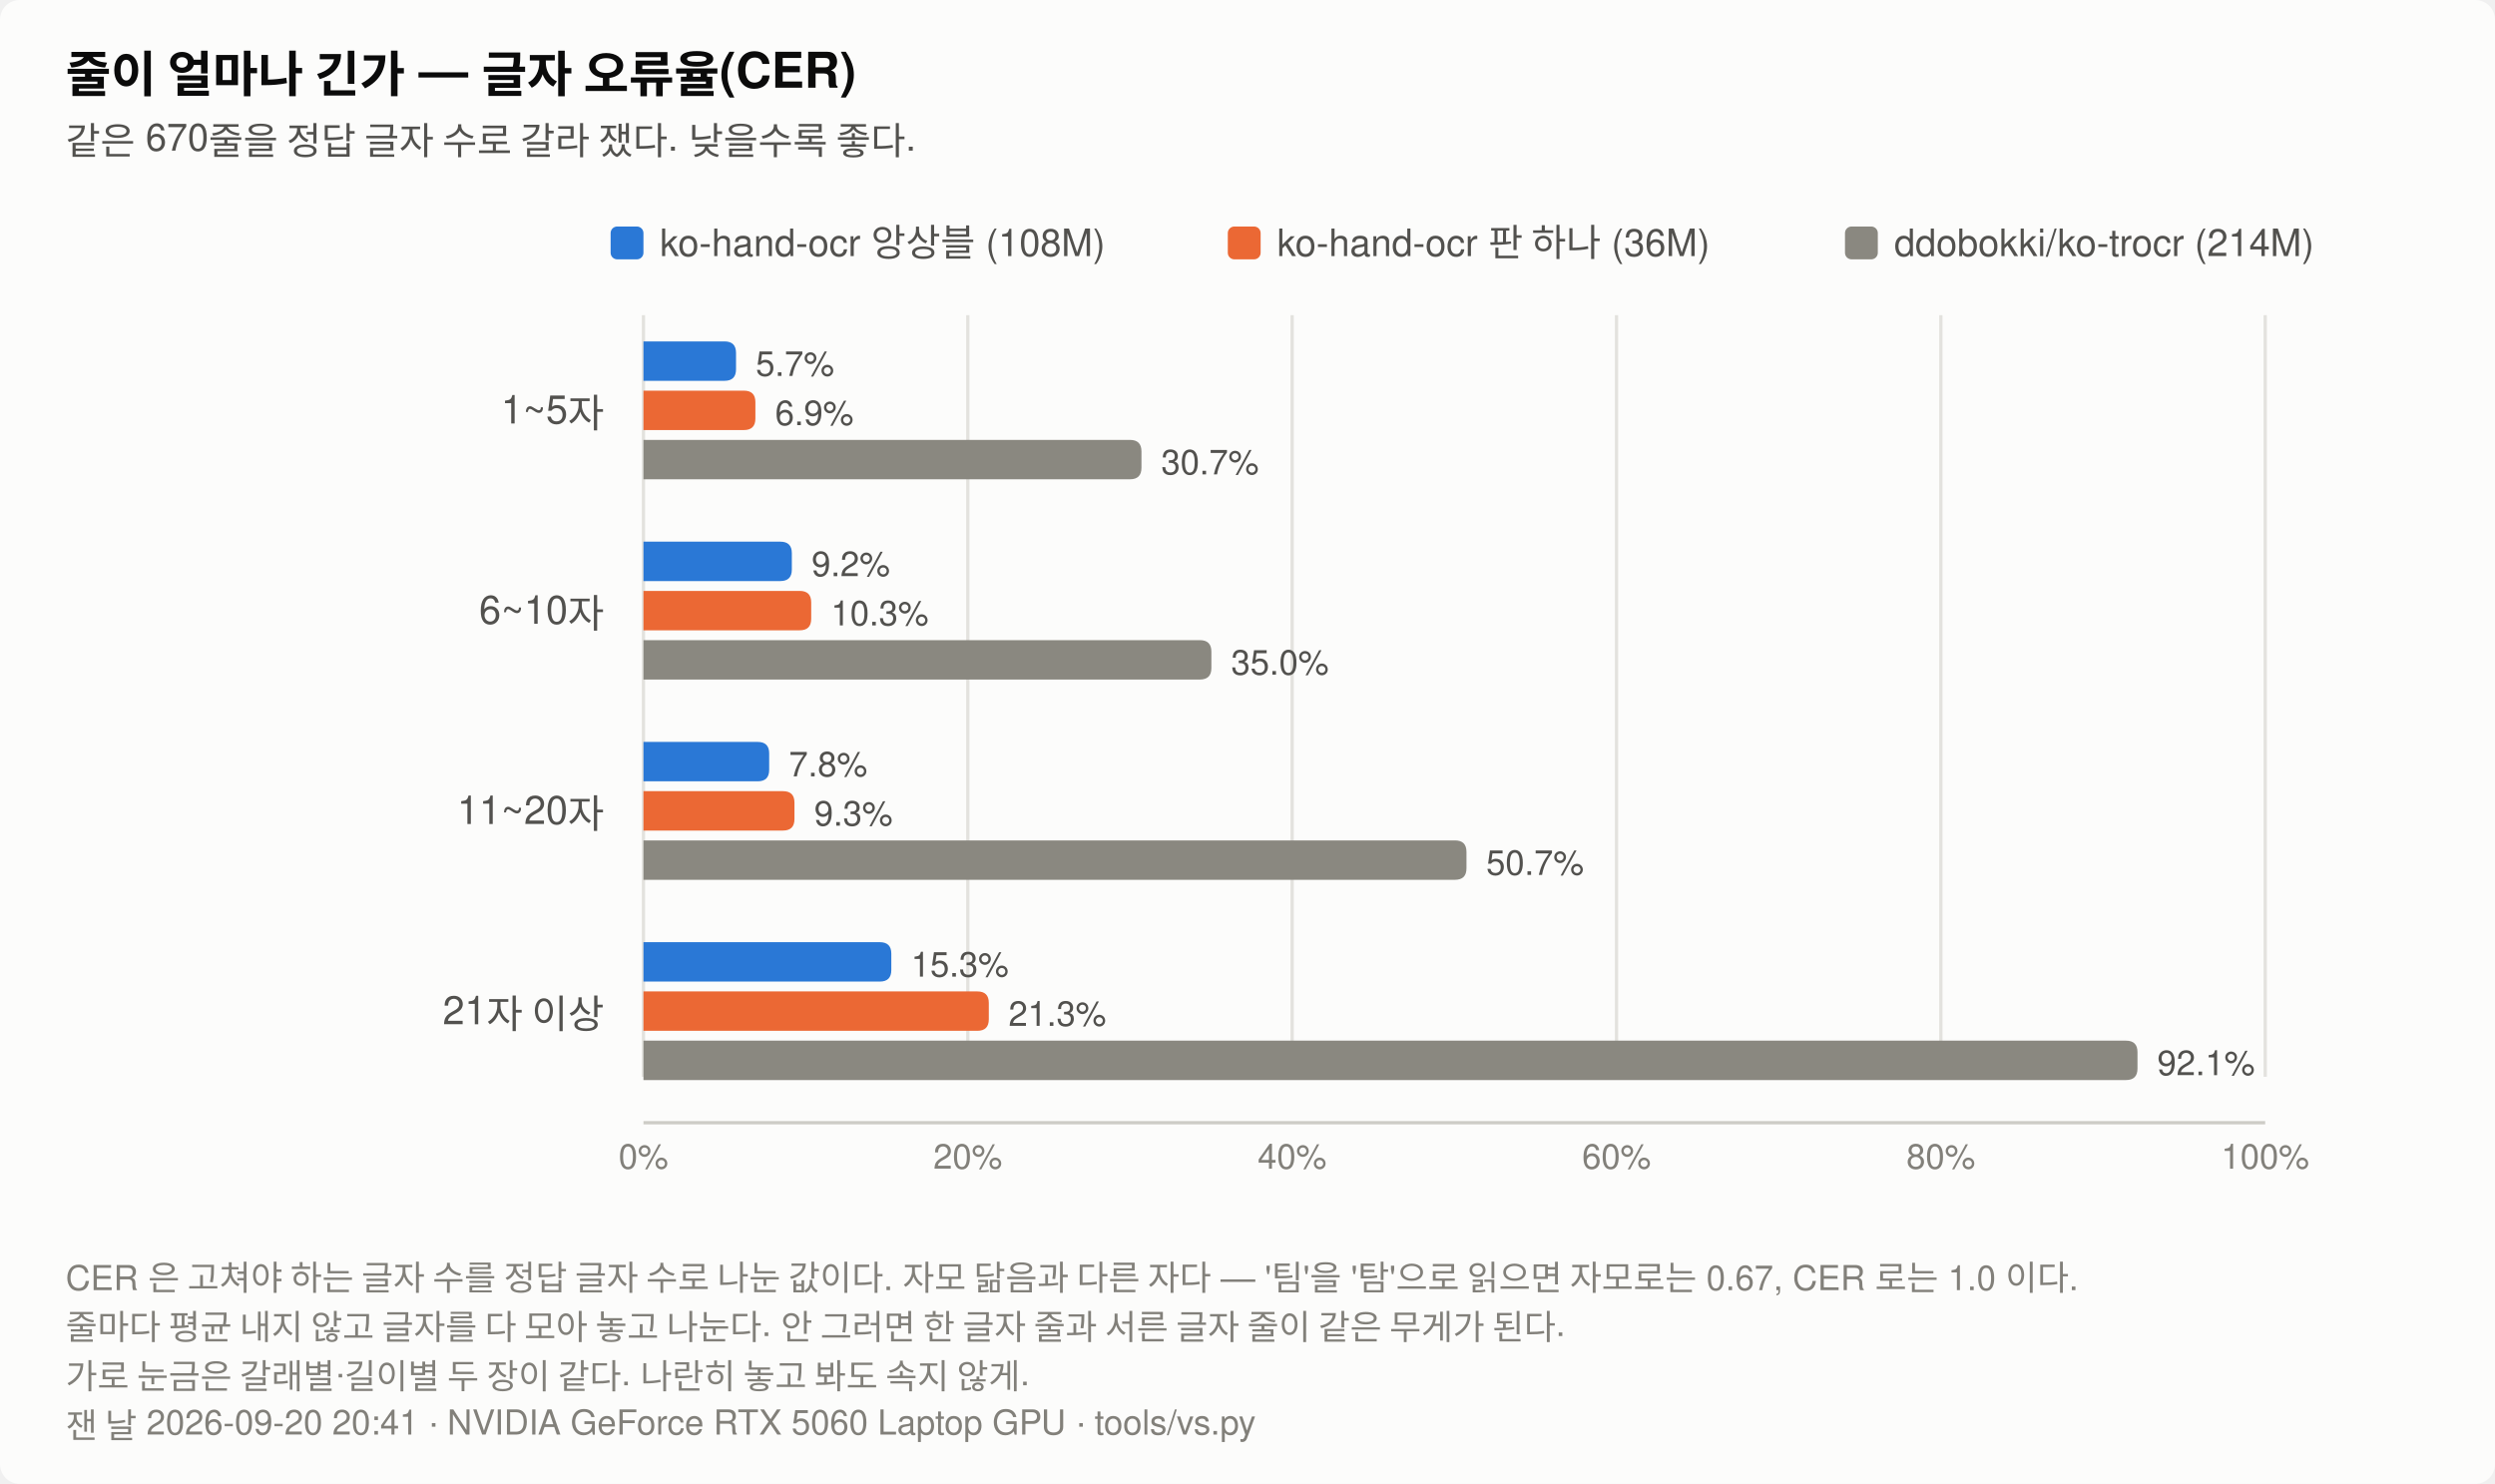
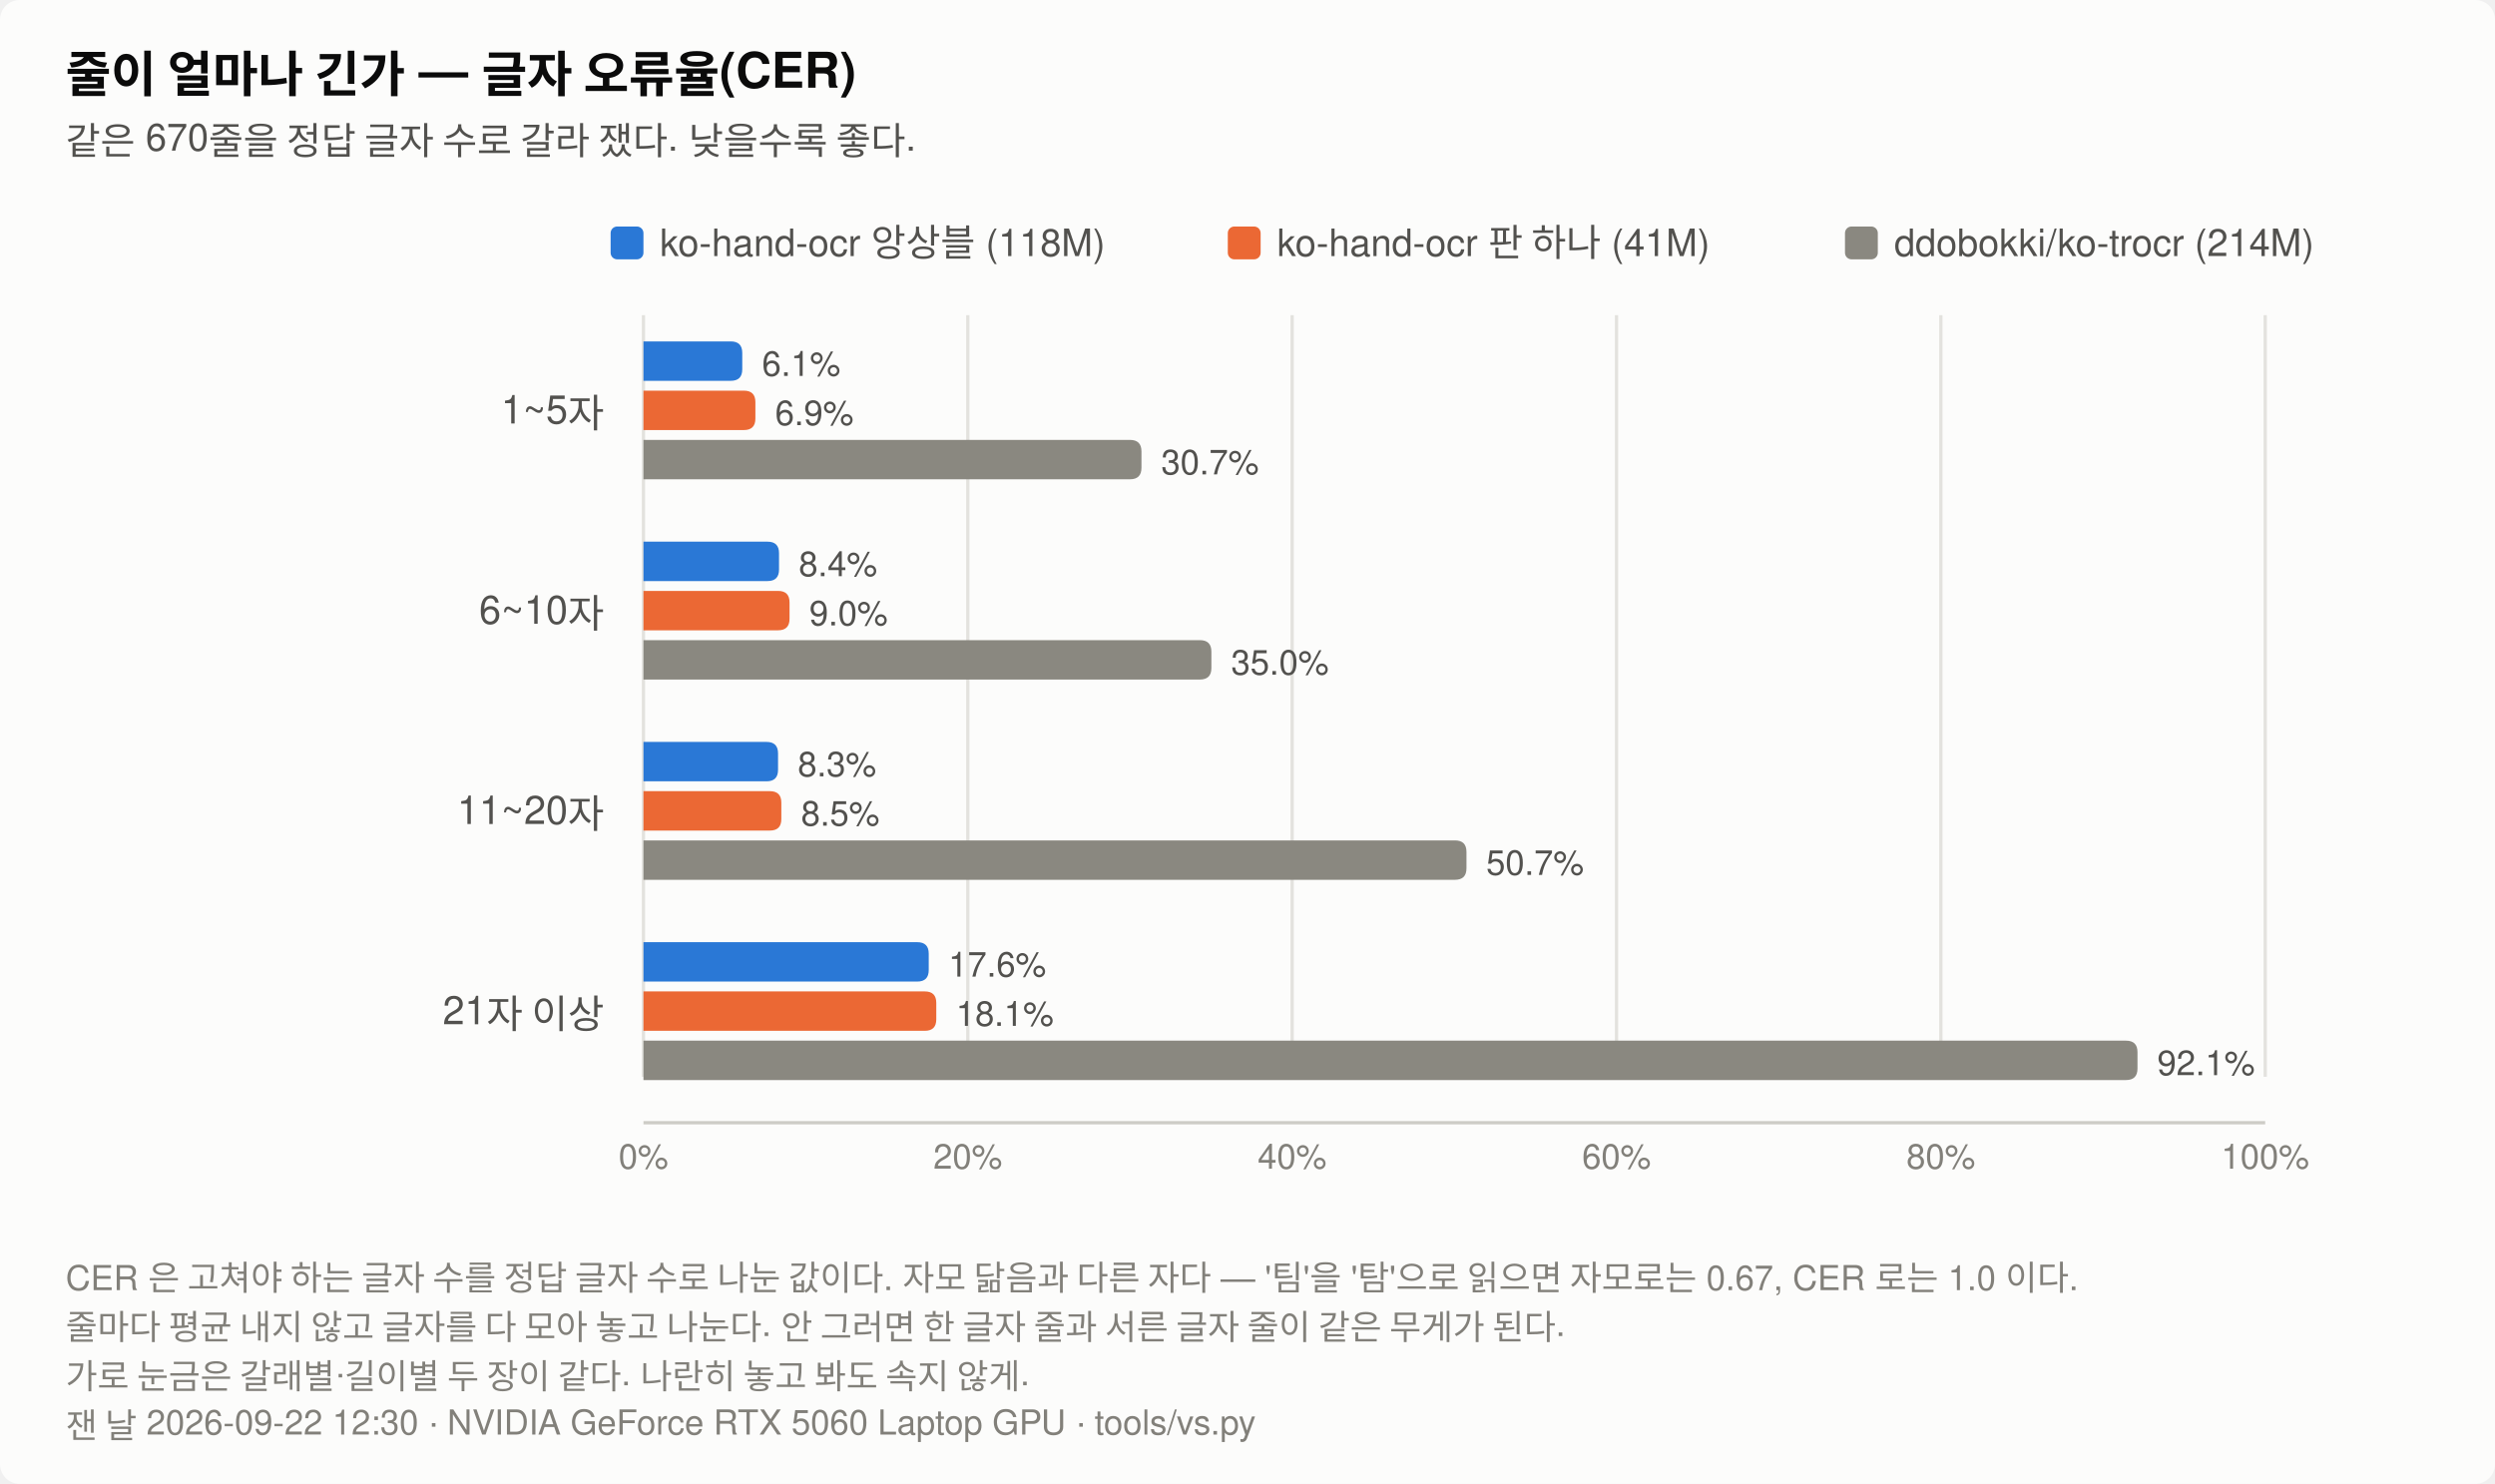
- <svg xmlns="http://www.w3.org/2000/svg" viewBox="0 0 760 452" width="760" height="452" role="img" aria-label="Character error rate by line length. Lower is better. 1~5자: ko-hand-ocr 앙상블 6 percent, ko-hand-ocr 판 하나 7 percent, ddobokki/ko-trocr 31 percent. 6~10자: ko-hand-ocr 앙상블 9 percent, ko-hand-ocr 판 하나 10 percent, ddobokki/ko-trocr 35 percent. 11~20자: ko-hand-ocr 앙상블 8 percent, ko-hand-ocr 판 하나 9 percent, ddobokki/ko-trocr 51 percent. 21자 이상: ko-hand-ocr 앙상블 15 percent, ko-hand-ocr 판 하나 21 percent, ddobokki/ko-trocr 92 percent.">
+ <svg xmlns="http://www.w3.org/2000/svg" viewBox="0 0 760 452" width="760" height="452" role="img" aria-label="Character error rate by line length. Lower is better. 1~5자: ko-hand-ocr 앙상블 6 percent, ko-hand-ocr 판 하나 7 percent, ddobokki/ko-trocr 31 percent. 6~10자: ko-hand-ocr 앙상블 8 percent, ko-hand-ocr 판 하나 9 percent, ddobokki/ko-trocr 35 percent. 11~20자: ko-hand-ocr 앙상블 8 percent, ko-hand-ocr 판 하나 9 percent, ddobokki/ko-trocr 51 percent. 21자 이상: ko-hand-ocr 앙상블 18 percent, ko-hand-ocr 판 하나 18 percent, ddobokki/ko-trocr 92 percent.">
  <style>
  .surface{fill:#fcfcfb}
  .ink{fill:#0b0b0b}
  .ink2{fill:#52514e}
  .ink3{fill:#82807a}
  .s0{fill:#2a78d6}
  .s1{fill:#eb6834}
  .s2{fill:#8a8880}
  .grid{stroke:#e3e2de;stroke-width:1}
  .rule{stroke:#cdccc6;stroke-width:1}
  text{font-family:-apple-system,BlinkMacSystemFont,"Segoe UI",Helvetica,Arial,sans-serif}
  @media (prefers-color-scheme: dark){
    .surface{fill:#1a1a19}
    .ink{fill:#ffffff}
    .ink2{fill:#c3c2b7}
    .ink3{fill:#8e8c84}
    .s0{fill:#3987e5}
    .s1{fill:#d95926}
    .s2{fill:#7c7a73}
    .grid{stroke:#3a3a38}
    .rule{stroke:#4a4946}
  }
</style>
  <rect class="surface" width="760" height="452" rx="6" />
  <text class="ink" x="20" y="28" font-size="15" font-weight="600">줄이 얼마나 긴가 — 글자 오류율(CER)</text>
  <text class="ink2" x="20" y="47" font-size="11.5">같은 670줄을 정답 글자 수로 갈라 쟀다. 낮을수록 좋다.</text>
  <rect class="s0" x="186" y="69" width="10" height="10" rx="2" />
-   <text class="ink2" x="201" y="78" font-size="11.5">ko-hand-ocr 앙상블 (108M)</text>
+   <text class="ink2" x="201" y="78" font-size="11.5">ko-hand-ocr 앙상블 (118M)</text>
  <rect class="s1" x="374.0" y="69" width="10" height="10" rx="2" />
-   <text class="ink2" x="389.0" y="78" font-size="11.5">ko-hand-ocr 판 하나 (36M)</text>
+   <text class="ink2" x="389.0" y="78" font-size="11.5">ko-hand-ocr 판 하나 (41M)</text>
  <rect class="s2" x="562.0" y="69" width="10" height="10" rx="2" />
  <text class="ink2" x="577.0" y="78" font-size="11.5">ddobokki/ko-trocr (214M)</text>
  <line class="grid" x1="196.0" y1="96.0" x2="196.0" y2="328.0" />
  <line class="grid" x1="294.8" y1="96.0" x2="294.8" y2="328.0" />
  <line class="grid" x1="393.6" y1="96.0" x2="393.6" y2="328.0" />
  <line class="grid" x1="492.4" y1="96.0" x2="492.4" y2="328.0" />
  <line class="grid" x1="591.2" y1="96.0" x2="591.2" y2="328.0" />
  <line class="grid" x1="690.0" y1="96.0" x2="690.0" y2="328.0" />
  <text class="ink2" x="184" y="129.0" font-size="12" text-anchor="end">1~5자</text>
-   <path class="s0" d="M196,104.0 H220.7 Q224.2,104.0 224.2,107.5 V112.5 Q224.2,116.0 220.7,116.0 H196 Z" />
-   <text class="ink2" x="230.2" y="114.5" font-size="10.5">5.7%</text>
+   <path class="s0" d="M196,104.0 H222.6 Q226.1,104.0 226.1,107.5 V112.5 Q226.1,116.0 222.6,116.0 H196 Z" />
+   <text class="ink2" x="232.1" y="114.5" font-size="10.5">6.1%</text>
  <path class="s1" d="M196,119.0 H226.6 Q230.1,119.0 230.1,122.5 V127.5 Q230.1,131.0 226.6,131.0 H196 Z" />
  <text class="ink2" x="236.1" y="129.5" font-size="10.5">6.9%</text>
  <path class="s2" d="M196,134.0 H344.2 Q347.7,134.0 347.7,137.5 V142.5 Q347.7,146.0 344.2,146.0 H196 Z" />
  <text class="ink2" x="353.7" y="144.5" font-size="10.5">30.7%</text>
  <text class="ink2" x="184" y="190.0" font-size="12" text-anchor="end">6~10자</text>
-   <path class="s0" d="M196,165.0 H237.7 Q241.2,165.0 241.2,168.5 V173.5 Q241.2,177.0 237.7,177.0 H196 Z" />
-   <text class="ink2" x="247.2" y="175.5" font-size="10.5">9.2%</text>
-   <path class="s1" d="M196,180.0 H243.6 Q247.1,180.0 247.1,183.5 V188.5 Q247.1,192.0 243.6,192.0 H196 Z" />
-   <text class="ink2" x="253.1" y="190.5" font-size="10.5">10.3%</text>
+   <path class="s0" d="M196,165.0 H233.8 Q237.3,165.0 237.3,168.5 V173.5 Q237.3,177.0 233.8,177.0 H196 Z" />
+   <text class="ink2" x="243.3" y="175.5" font-size="10.5">8.4%</text>
+   <path class="s1" d="M196,180.0 H237.0 Q240.5,180.0 240.5,183.5 V188.5 Q240.5,192.0 237.0,192.0 H196 Z" />
+   <text class="ink2" x="246.5" y="190.5" font-size="10.5">9.0%</text>
  <path class="s2" d="M196,195.0 H365.5 Q369.0,195.0 369.0,198.5 V203.5 Q369.0,207.0 365.5,207.0 H196 Z" />
  <text class="ink2" x="375.0" y="205.5" font-size="10.5">35.0%</text>
  <text class="ink2" x="184" y="251.0" font-size="12" text-anchor="end">11~20자</text>
-   <path class="s0" d="M196,226.0 H230.8 Q234.3,226.0 234.3,229.5 V234.5 Q234.3,238.0 230.8,238.0 H196 Z" />
-   <text class="ink2" x="240.3" y="236.5" font-size="10.5">7.8%</text>
-   <path class="s1" d="M196,241.0 H238.5 Q242.0,241.0 242.0,244.5 V249.5 Q242.0,253.0 238.5,253.0 H196 Z" />
-   <text class="ink2" x="248.0" y="251.5" font-size="10.5">9.3%</text>
+   <path class="s0" d="M196,226.0 H233.5 Q237.0,226.0 237.0,229.5 V234.5 Q237.0,238.0 233.5,238.0 H196 Z" />
+   <text class="ink2" x="243.0" y="236.5" font-size="10.5">8.3%</text>
+   <path class="s1" d="M196,241.0 H234.5 Q238.0,241.0 238.0,244.5 V249.5 Q238.0,253.0 234.5,253.0 H196 Z" />
+   <text class="ink2" x="244.0" y="251.5" font-size="10.5">8.5%</text>
  <path class="s2" d="M196,256.0 H443.2 Q446.7,256.0 446.7,259.5 V264.5 Q446.7,268.0 443.2,268.0 H196 Z" />
  <text class="ink2" x="452.7" y="266.5" font-size="10.5">50.7%</text>
  <text class="ink2" x="184" y="312.0" font-size="12" text-anchor="end">21자 이상</text>
-   <path class="s0" d="M196,287.0 H268.0 Q271.5,287.0 271.5,290.5 V295.5 Q271.5,299.0 268.0,299.0 H196 Z" />
-   <text class="ink2" x="277.5" y="297.5" font-size="10.5">15.3%</text>
-   <path class="s1" d="M196,302.0 H297.7 Q301.2,302.0 301.2,305.5 V310.5 Q301.2,314.0 297.7,314.0 H196 Z" />
-   <text class="ink2" x="307.2" y="312.5" font-size="10.5">21.3%</text>
+   <path class="s0" d="M196,287.0 H279.4 Q282.9,287.0 282.9,290.5 V295.5 Q282.9,299.0 279.4,299.0 H196 Z" />
+   <text class="ink2" x="288.9" y="297.5" font-size="10.5">17.6%</text>
+   <path class="s1" d="M196,302.0 H281.7 Q285.2,302.0 285.2,305.5 V310.5 Q285.2,314.0 281.7,314.0 H196 Z" />
+   <text class="ink2" x="291.2" y="312.5" font-size="10.5">18.1%</text>
  <path class="s2" d="M196,317.0 H647.6 Q651.1,317.0 651.1,320.5 V325.5 Q651.1,329.0 647.6,329.0 H196 Z" />
  <text class="ink2" x="657.1" y="327.5" font-size="10.5">92.1%</text>
  <line class="rule" x1="196" y1="342" x2="690" y2="342" />
  <text class="ink3" x="196.0" y="356" font-size="10.5" text-anchor="middle">0%</text>
  <text class="ink3" x="294.8" y="356" font-size="10.5" text-anchor="middle">20%</text>
  <text class="ink3" x="393.6" y="356" font-size="10.5" text-anchor="middle">40%</text>
  <text class="ink3" x="492.4" y="356" font-size="10.5" text-anchor="middle">60%</text>
  <text class="ink3" x="591.2" y="356" font-size="10.5" text-anchor="middle">80%</text>
  <text class="ink3" x="690.0" y="356" font-size="10.5" text-anchor="middle">100%</text>
  <text class="ink3" x="20" y="393" font-size="10.5">CER 은 고쳐야 하는 글자 수를 정답 글자 수로 나눈 값이다. 자모 닮음과 다른 자다 — '팀'을 '탐'으로 읽으면 자모로는 0.67, CER 로는 1.0 이다.</text>
  <text class="ink3" x="20" y="408" font-size="10.5">줄마다 평균 내지 않고 글자를 다 모아 놓고 나눈다. 안 그러면 한 글자 줄과 서른 글자 줄이 같은 무게가 된다.</text>
  <text class="ink3" x="20" y="423" font-size="10.5">가로 눈금은 갈래별·길이별 두 장이 같다. 나란히 놓고 봐도 속지 않게.</text>
-   <text class="ink3" x="20" y="438" font-size="10.5">잰 날 2026-09-20 20:41 · NVIDIA GeForce RTX 5060 Laptop GPU · tools/vs.py</text>
+   <text class="ink3" x="20" y="438" font-size="10.5">잰 날 2026-09-22 12:30 · NVIDIA GeForce RTX 5060 Laptop GPU · tools/vs.py</text>
</svg>
